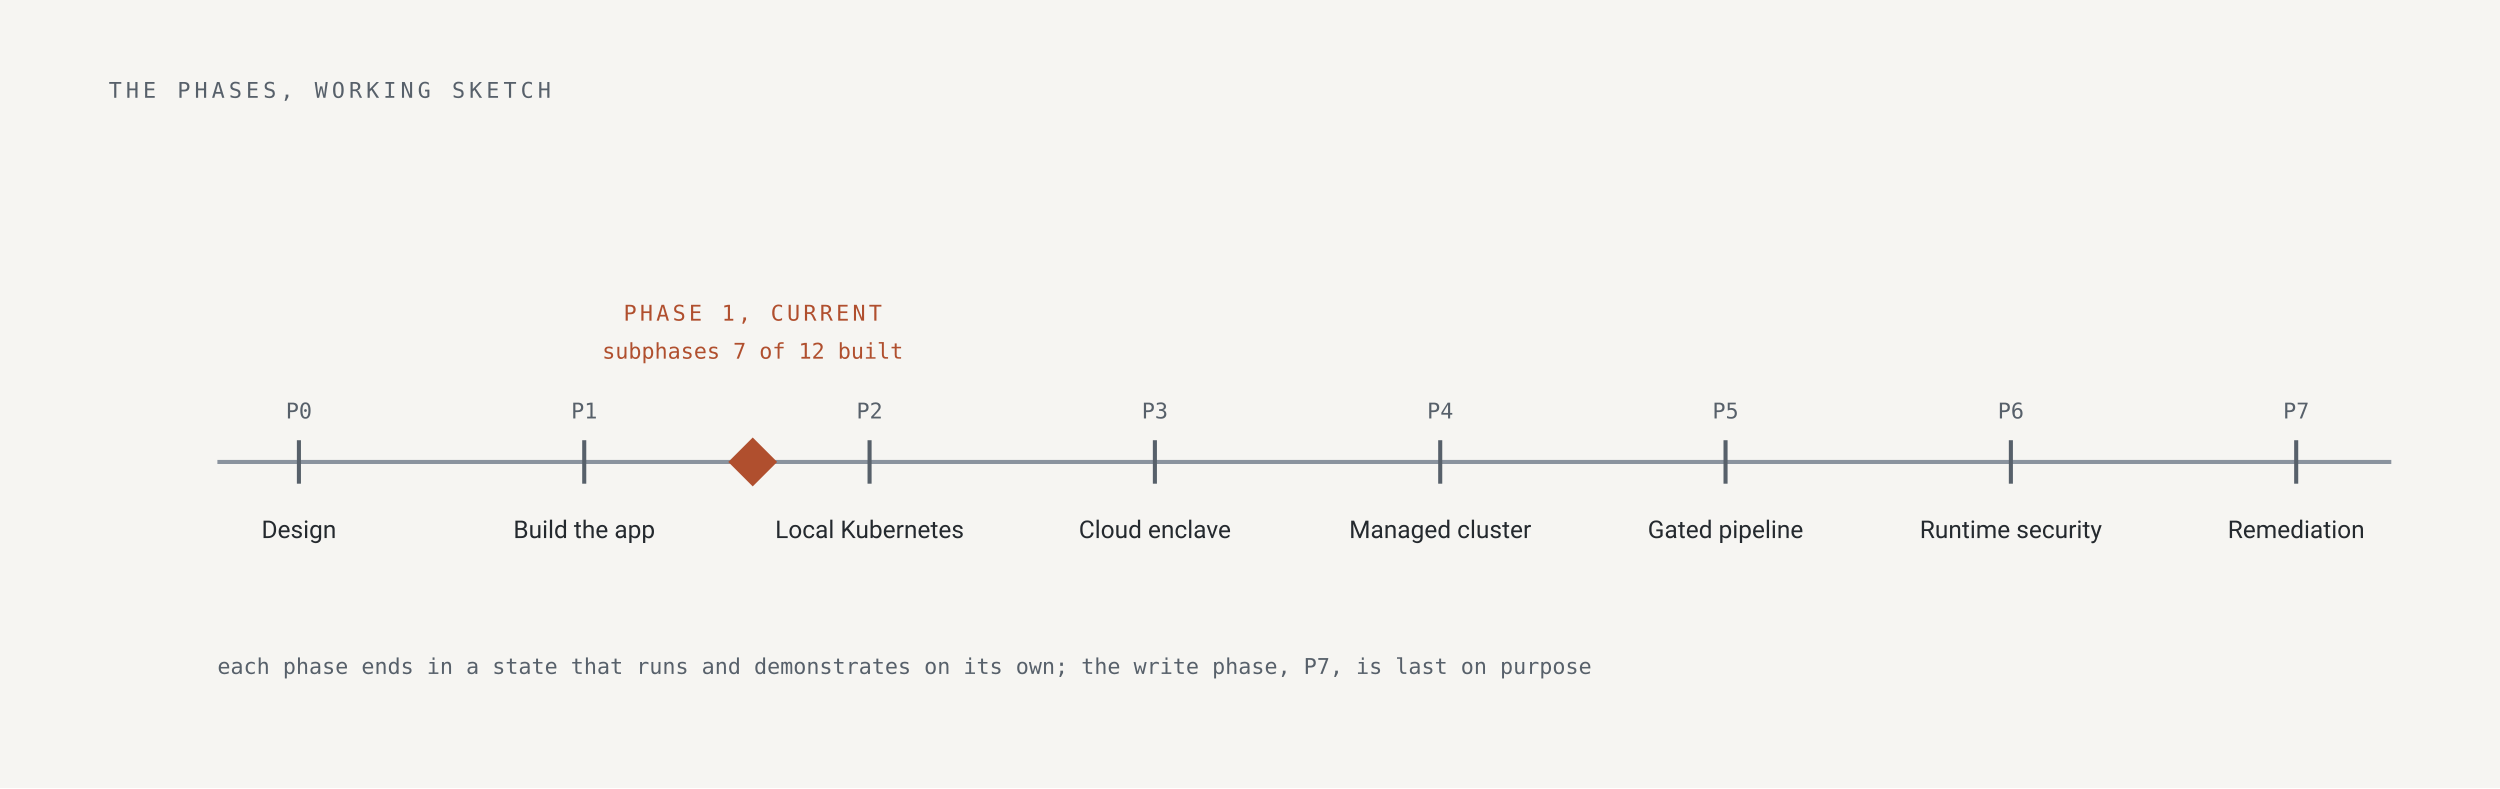
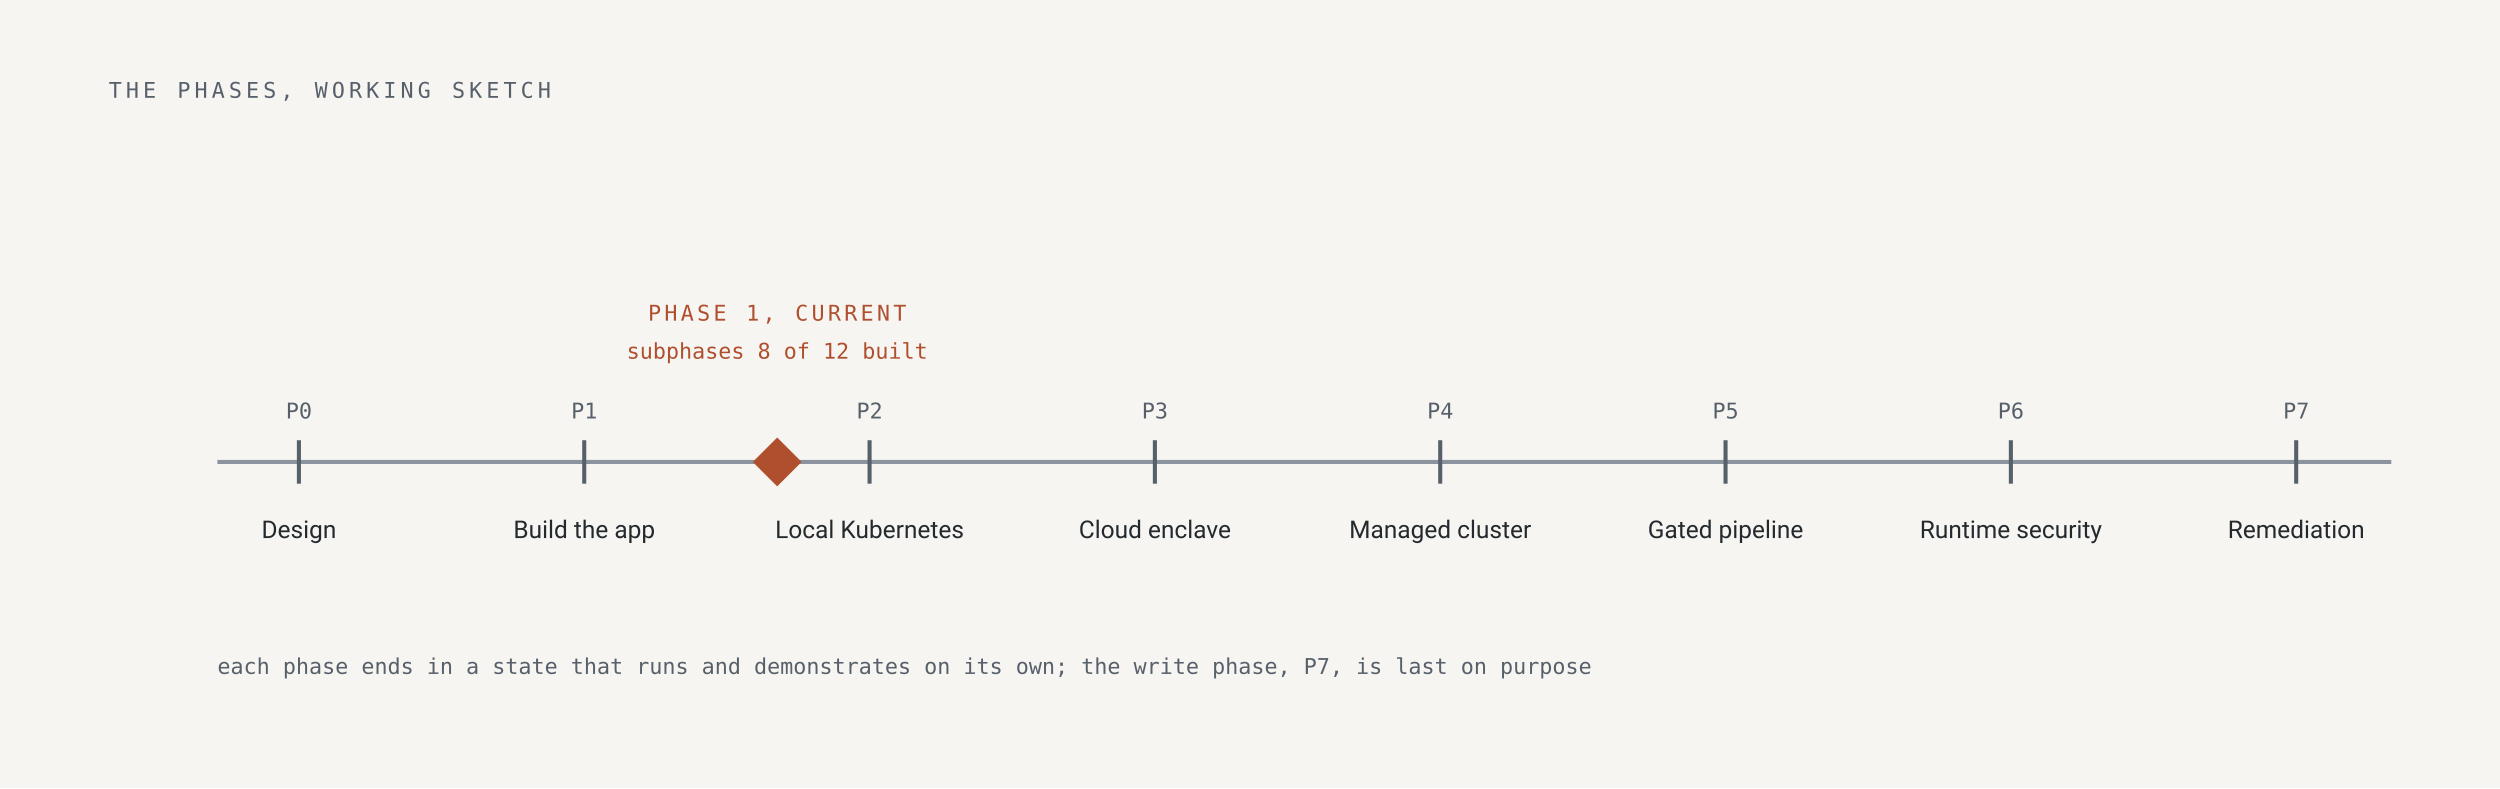
<svg xmlns="http://www.w3.org/2000/svg" viewBox="0 0 920 290" role="img" aria-label="the eight phases working sketch">
  <rect width="920" height="290" fill="#f6f5f2" />
  <text x="40" y="36" font-family="ui-monospace, 'Cascadia Code', Menlo, Consolas, monospace" font-size="8" letter-spacing="1.5" fill="#57606a">THE PHASES, WORKING SKETCH</text>
  <line x1="80" y1="170" x2="880" y2="170" stroke="#8a939e" stroke-width="1.5" />
  <g stroke="#57606a" stroke-width="1.5">
    <line x1="110" y1="162" x2="110" y2="178" />
    <line x1="215" y1="162" x2="215" y2="178" />
    <line x1="320" y1="162" x2="320" y2="178" />
    <line x1="425" y1="162" x2="425" y2="178" />
    <line x1="530" y1="162" x2="530" y2="178" />
    <line x1="635" y1="162" x2="635" y2="178" />
    <line x1="740" y1="162" x2="740" y2="178" />
    <line x1="845" y1="162" x2="845" y2="178" />
  </g>
  <g font-family="ui-monospace, 'Cascadia Code', Menlo, Consolas, monospace" font-size="8" fill="#57606a" text-anchor="middle">
    <text x="110" y="154">P0</text>
    <text x="215" y="154">P1</text>
    <text x="320" y="154">P2</text>
    <text x="425" y="154">P3</text>
    <text x="530" y="154">P4</text>
    <text x="635" y="154">P5</text>
    <text x="740" y="154">P6</text>
    <text x="845" y="154">P7</text>
  </g>
  <g font-family="system-ui, -apple-system, 'Segoe UI', Roboto, sans-serif" font-size="9" fill="#24292e" text-anchor="middle">
    <text x="110" y="198">Design</text>
    <text x="215" y="198">Build the app</text>
    <text x="320" y="198">Local Kubernetes</text>
    <text x="425" y="198">Cloud enclave</text>
    <text x="530" y="198">Managed cluster</text>
    <text x="635" y="198">Gated pipeline</text>
    <text x="740" y="198">Runtime security</text>
    <text x="845" y="198">Remediation</text>
  </g>
-   <polygon points="277,161 286,170 277,179 268,170" fill="#b04f2e" />
-   <text x="277" y="118" text-anchor="middle" font-family="ui-monospace, 'Cascadia Code', Menlo, Consolas, monospace" font-size="8" letter-spacing="1.2" fill="#b04f2e">PHASE 1, CURRENT</text>
-   <text x="277" y="132" text-anchor="middle" font-family="ui-monospace, 'Cascadia Code', Menlo, Consolas, monospace" font-size="8" fill="#b04f2e">subphases 7 of 12 built</text>
+   <polygon points="286,161 295,170 286,179 277,170" fill="#b04f2e" />
+   <text x="286" y="118" text-anchor="middle" font-family="ui-monospace, 'Cascadia Code', Menlo, Consolas, monospace" font-size="8" letter-spacing="1.2" fill="#b04f2e">PHASE 1, CURRENT</text>
+   <text x="286" y="132" text-anchor="middle" font-family="ui-monospace, 'Cascadia Code', Menlo, Consolas, monospace" font-size="8" fill="#b04f2e">subphases 8 of 12 built</text>
  <text x="80" y="248" font-family="ui-monospace, 'Cascadia Code', Menlo, Consolas, monospace" font-size="8" fill="#57606a">each phase ends in a state that runs and demonstrates on its own; the write phase, P7, is last on purpose</text>
</svg>
